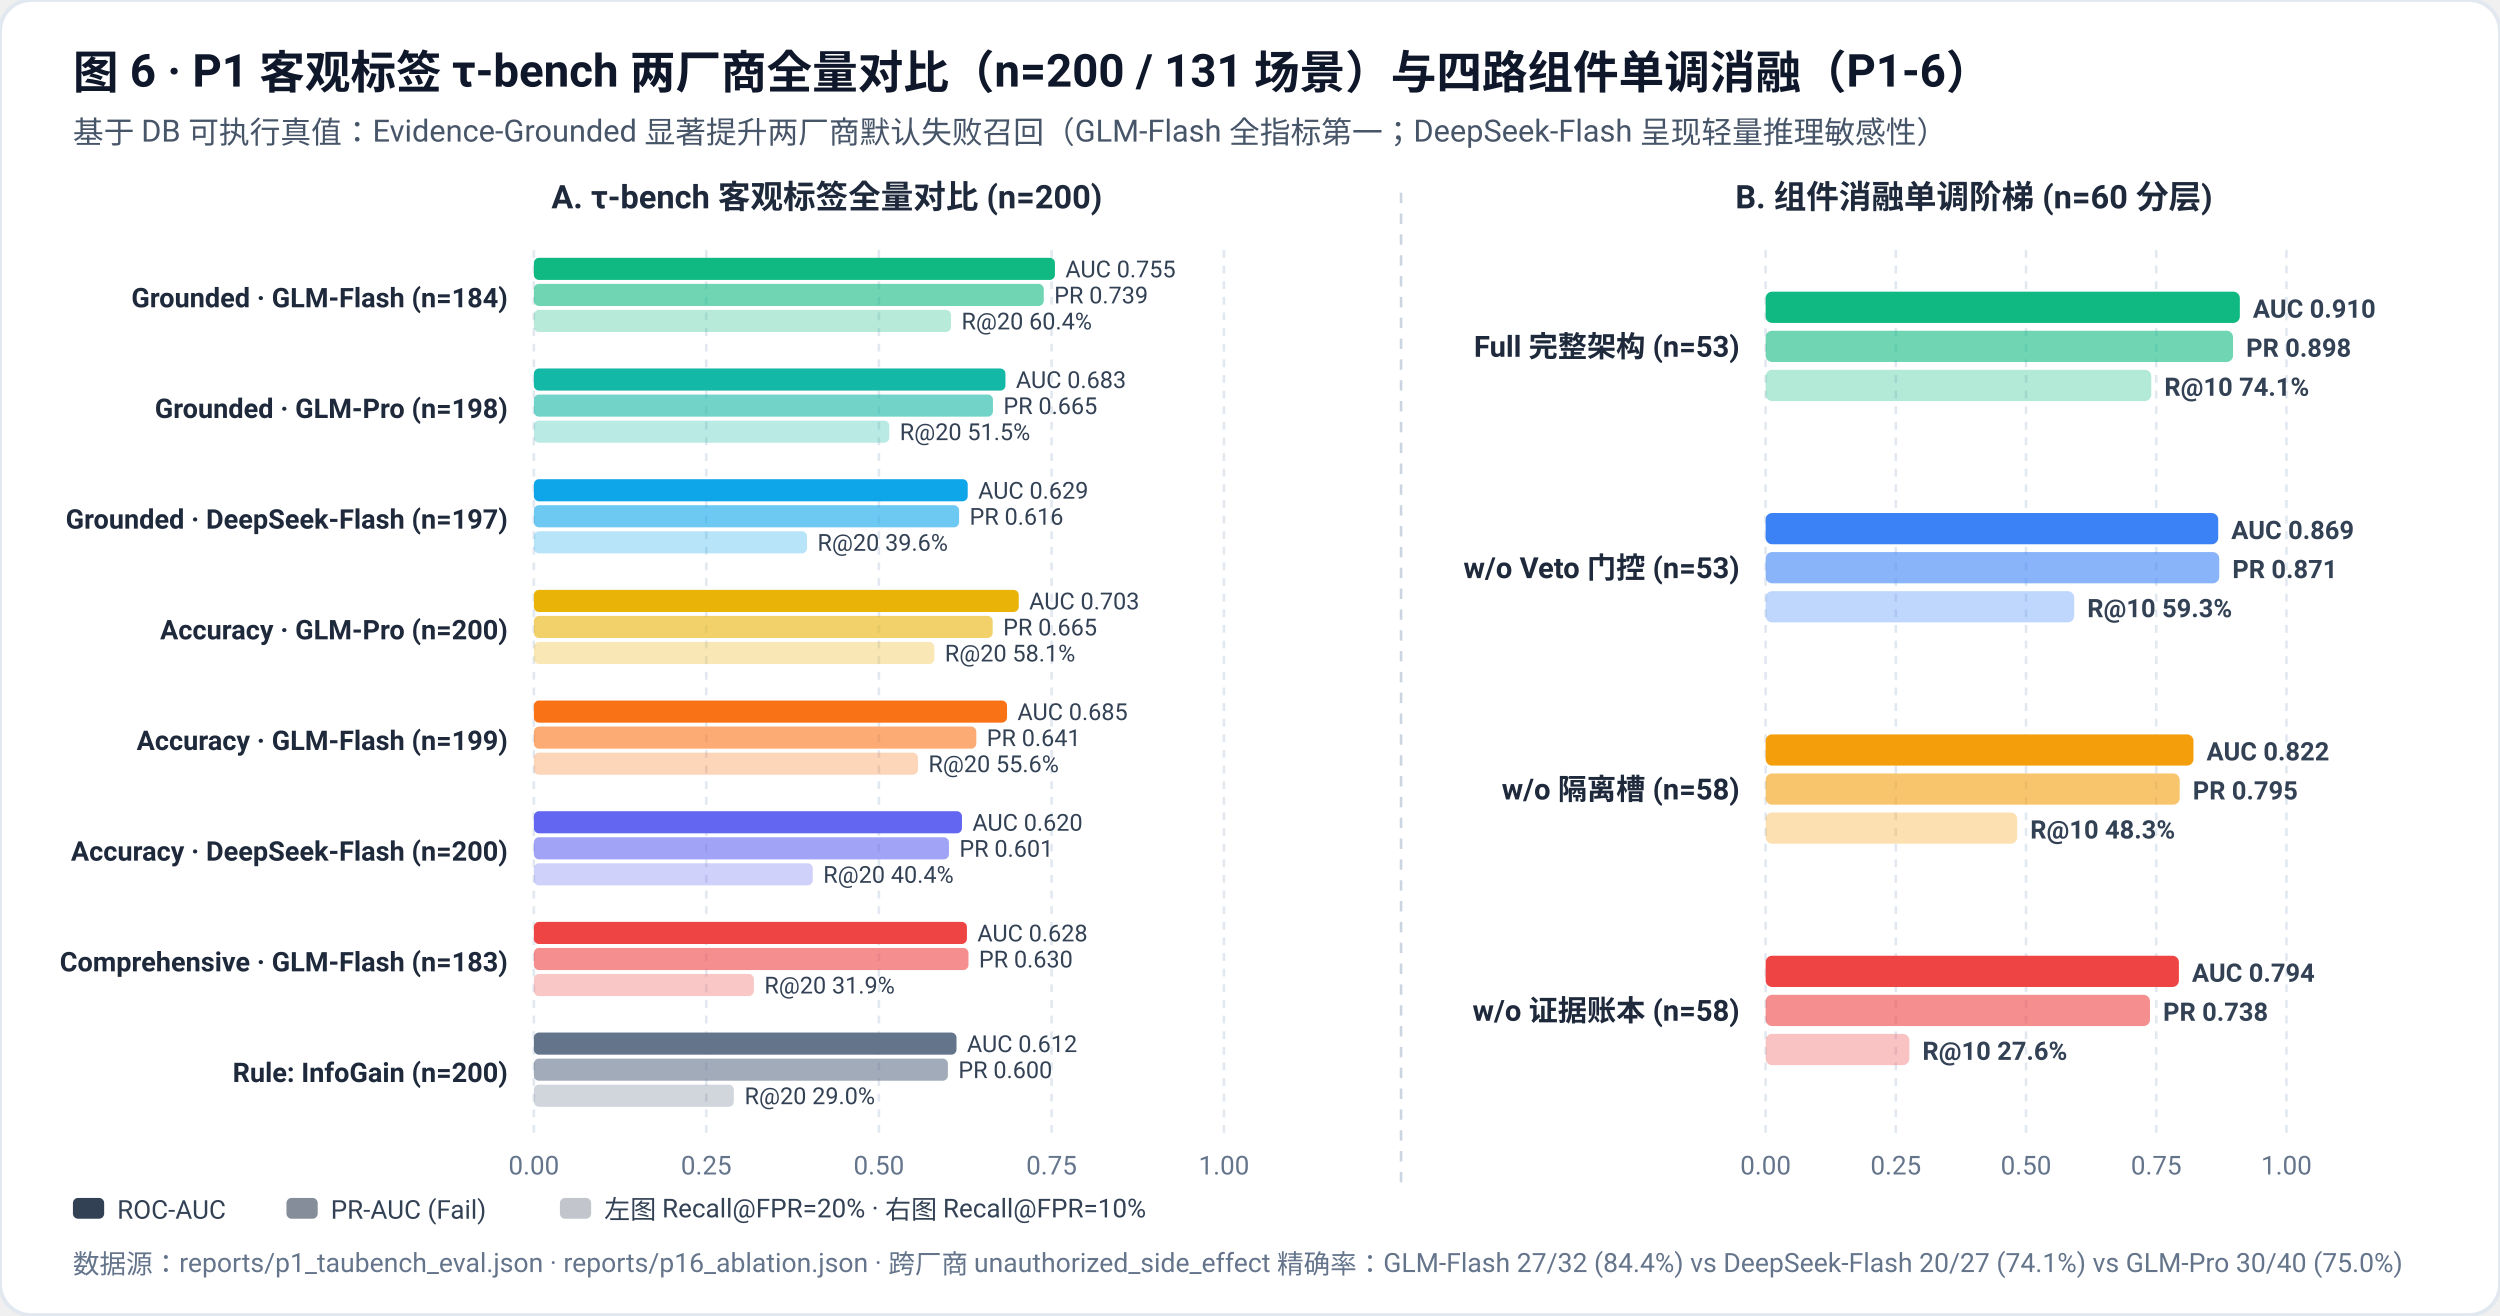
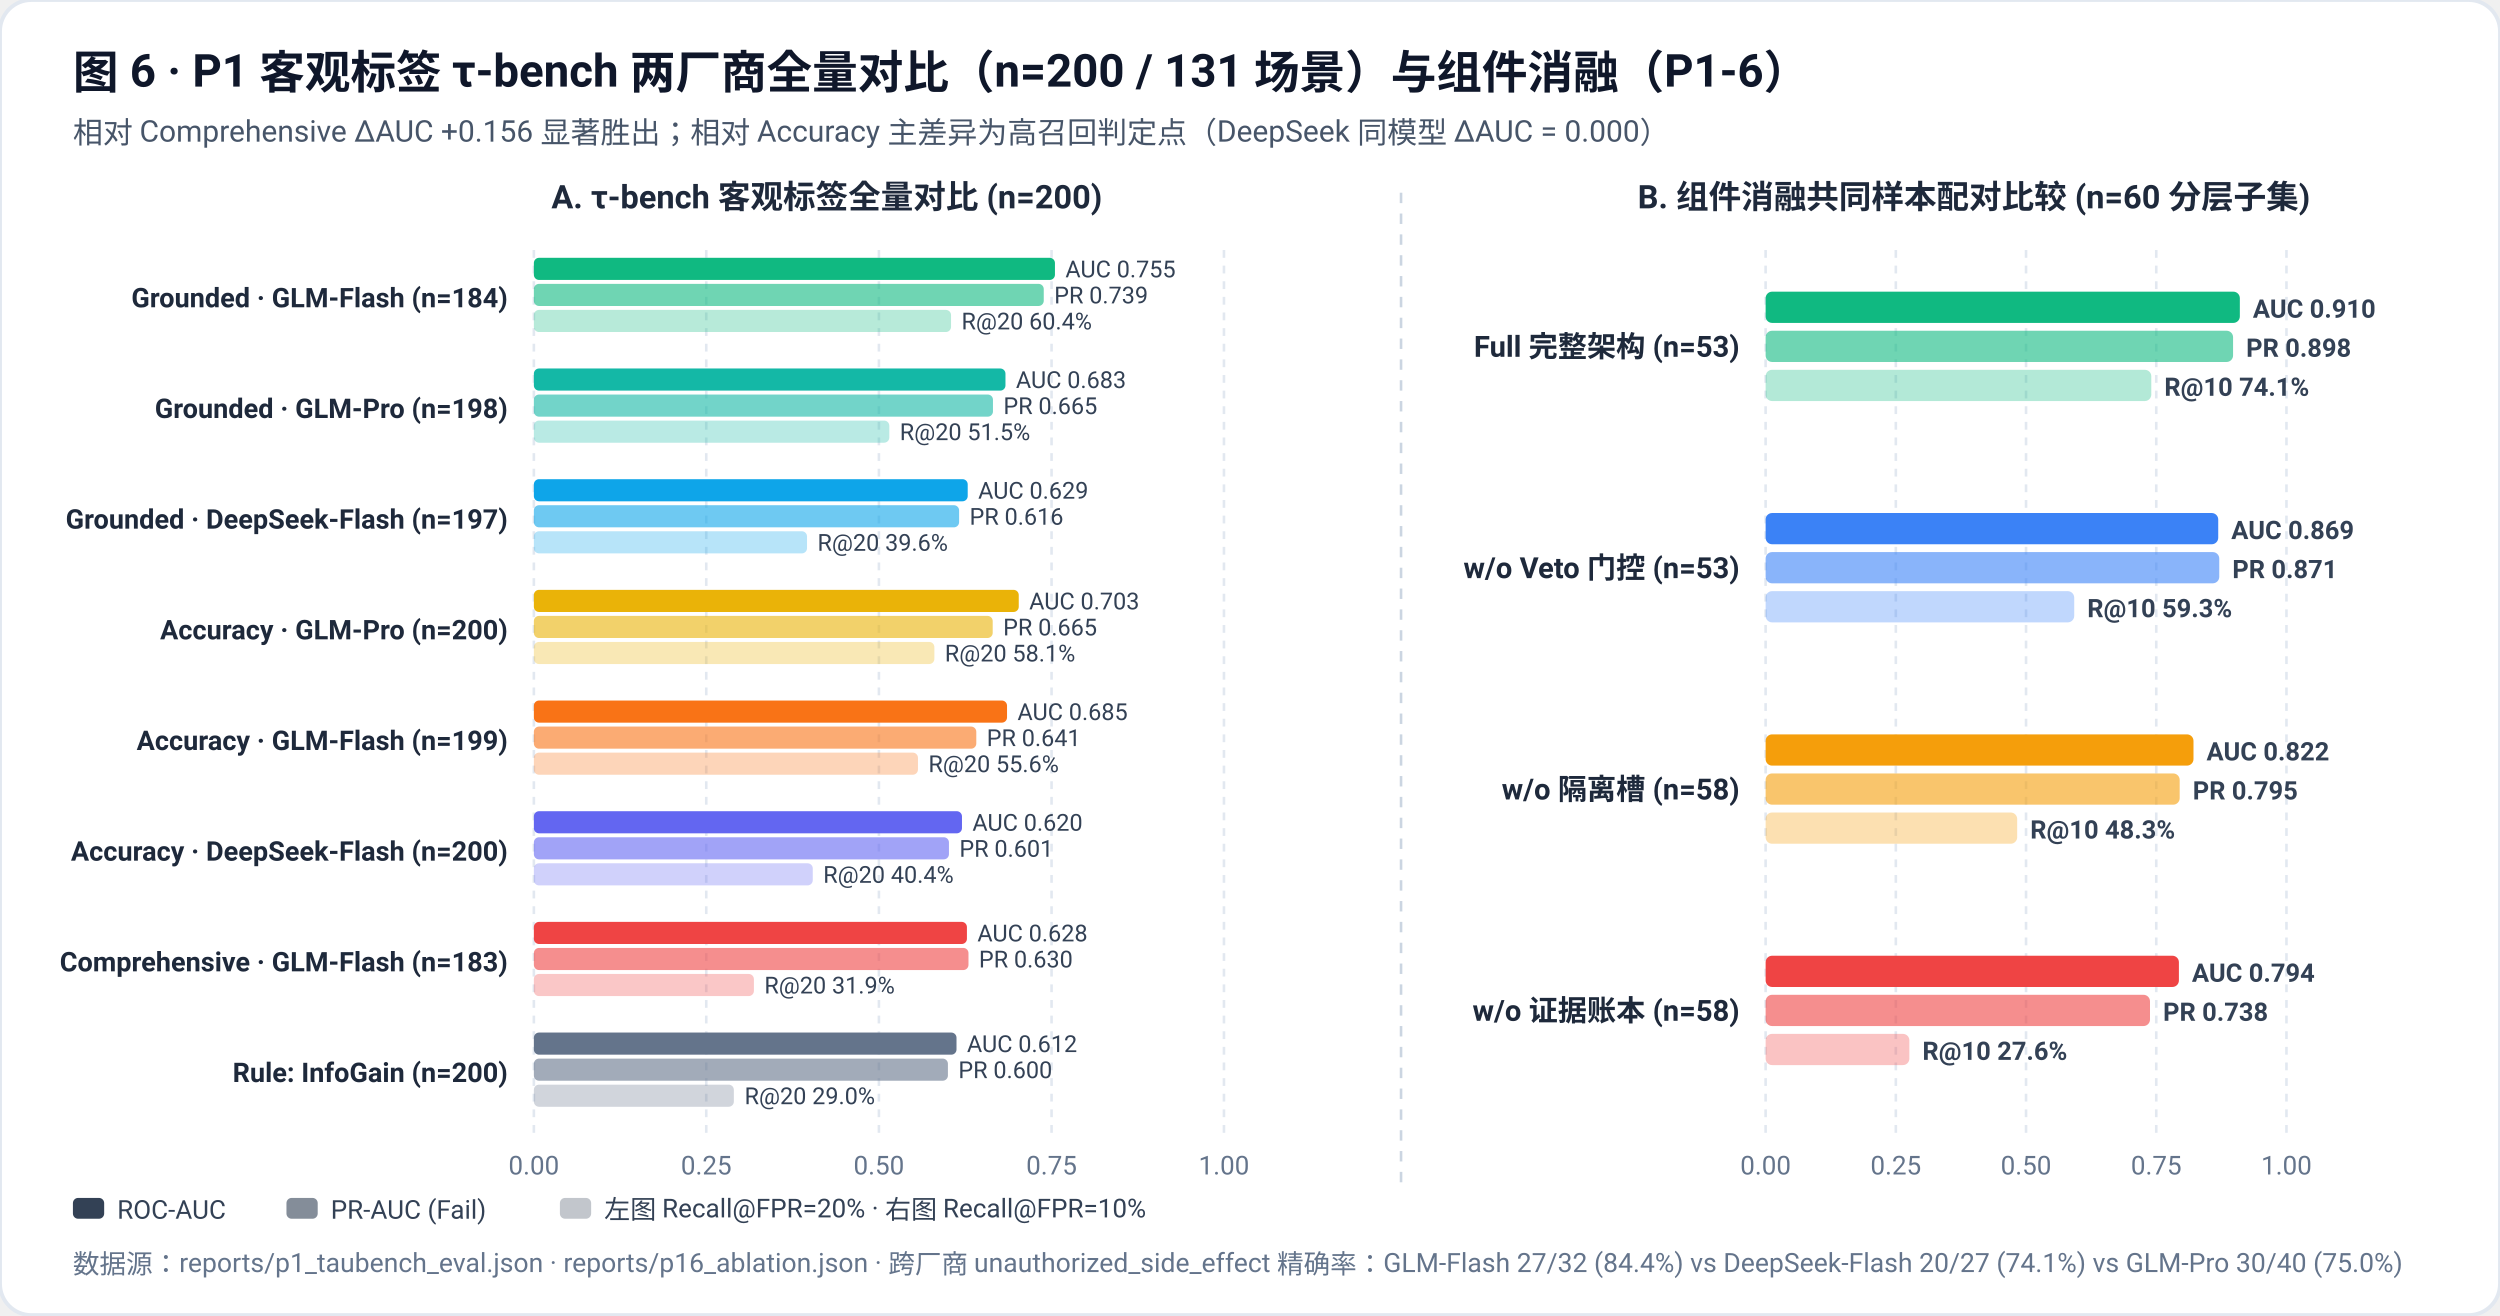
<svg xmlns="http://www.w3.org/2000/svg" viewBox="0 0 960 505" width="960" height="505" font-family="-apple-system,BlinkMacSystemFont,Segoe UI,Roboto,Helvetica,Arial,sans-serif">
  <rect width="960" height="505" rx="12" fill="#ffffff" stroke="#e2e8f0" stroke-width="1.5" />
-   <text x="28" y="34" font-size="17.5" font-weight="700" fill="#0f172a">图 6 · P1 客观标签 τ-bench 两厂商全量对比（n=200 / 131 场景）与四路组件单调消融（P1-6）</text>
-   <text x="28" y="55" font-size="11.8" fill="#475569">基于 DB 可执行真值：Evidence-Grounded 显著提升两厂商默认失败召回（GLM-Flash 全指标第一；DeepSeek-Flash 呈现轻量推理敏感性）</text>
+   <text x="28" y="34" font-size="17.5" font-weight="700" fill="#0f172a">图 6 · P1 客观标签 τ-bench 两厂商全量对比（n=200 / 131 场景）与组件消融（P1-6）</text>
+   <text x="28" y="55" font-size="11.5" fill="#475569">相对 Comprehensive ΔAUC +0.156 显著胜出；相对 Accuracy 主差异为高召回判定点（DeepSeek 同模型 ΔAUC = 0.000）</text>
  <text x="317.5" y="80" text-anchor="middle" font-size="12.5" font-weight="700" fill="#1e293b">A. τ-bench 客观标签全量对比 (n=200)</text>
  <line x1="205.0" y1="96" x2="205.0" y2="436" stroke="#e2e8f0" stroke-dasharray="3,3" />
  <text x="205.0" y="451" text-anchor="middle" font-size="10" fill="#64748b">0.00</text>
  <line x1="271.2" y1="96" x2="271.2" y2="436" stroke="#e2e8f0" stroke-dasharray="3,3" />
  <text x="271.2" y="451" text-anchor="middle" font-size="10" fill="#64748b">0.25</text>
  <line x1="337.5" y1="96" x2="337.5" y2="436" stroke="#e2e8f0" stroke-dasharray="3,3" />
  <text x="337.5" y="451" text-anchor="middle" font-size="10" fill="#64748b">0.50</text>
  <line x1="403.8" y1="96" x2="403.8" y2="436" stroke="#e2e8f0" stroke-dasharray="3,3" />
  <text x="403.8" y="451" text-anchor="middle" font-size="10" fill="#64748b">0.75</text>
  <line x1="470.0" y1="96" x2="470.0" y2="436" stroke="#e2e8f0" stroke-dasharray="3,3" />
  <text x="470.0" y="451" text-anchor="middle" font-size="10" fill="#64748b">1.00</text>
  <text x="195" y="118.0" text-anchor="end" font-size="10.4" font-weight="600" fill="#1e293b">Grounded · GLM-Flash (n=184)</text>
  <rect x="205" y="99.0" width="200.1" height="8.5" rx="2" fill="#10b981" fill-opacity="1.0" />
  <text x="409.1" y="106.5" font-size="9" fill="#334155">AUC 0.755</text>
  <rect x="205" y="109.0" width="195.8" height="8.5" rx="2" fill="#10b981" fill-opacity="0.60" />
  <text x="404.8" y="116.5" font-size="9" fill="#334155">PR 0.739</text>
  <rect x="205" y="119.0" width="160.2" height="8.5" rx="2" fill="#10b981" fill-opacity="0.30" />
  <text x="369.2" y="126.5" font-size="9" fill="#334155">R@20 60.4%</text>
  <text x="195" y="160.5" text-anchor="end" font-size="10.4" font-weight="600" fill="#1e293b">Grounded · GLM-Pro (n=198)</text>
  <rect x="205" y="141.5" width="181.1" height="8.5" rx="2" fill="#14b8a6" fill-opacity="1.0" />
  <text x="390.1" y="149.0" font-size="9" fill="#334155">AUC 0.683</text>
  <rect x="205" y="151.5" width="176.3" height="8.5" rx="2" fill="#14b8a6" fill-opacity="0.60" />
  <text x="385.3" y="159.0" font-size="9" fill="#334155">PR 0.665</text>
  <rect x="205" y="161.5" width="136.5" height="8.5" rx="2" fill="#14b8a6" fill-opacity="0.30" />
  <text x="345.5" y="169.0" font-size="9" fill="#334155">R@20 51.5%</text>
  <text x="195" y="203.0" text-anchor="end" font-size="10.4" font-weight="600" fill="#1e293b">Grounded · DeepSeek-Flash (n=197)</text>
  <rect x="205" y="184.0" width="166.6" height="8.5" rx="2" fill="#0ea5e9" fill-opacity="1.0" />
  <text x="375.6" y="191.5" font-size="9" fill="#334155">AUC 0.629</text>
  <rect x="205" y="194.0" width="163.3" height="8.5" rx="2" fill="#0ea5e9" fill-opacity="0.60" />
  <text x="372.3" y="201.5" font-size="9" fill="#334155">PR 0.616</text>
  <rect x="205" y="204.0" width="104.9" height="8.5" rx="2" fill="#0ea5e9" fill-opacity="0.30" />
  <text x="313.9" y="211.5" font-size="9" fill="#334155">R@20 39.6%</text>
  <text x="195" y="245.5" text-anchor="end" font-size="10.4" font-weight="600" fill="#1e293b">Accuracy · GLM-Pro (n=200)</text>
  <rect x="205" y="226.5" width="186.2" height="8.5" rx="2" fill="#eab308" fill-opacity="1.0" />
  <text x="395.2" y="234.0" font-size="9" fill="#334155">AUC 0.703</text>
  <rect x="205" y="236.5" width="176.2" height="8.5" rx="2" fill="#eab308" fill-opacity="0.60" />
  <text x="385.2" y="244.0" font-size="9" fill="#334155">PR 0.665</text>
  <rect x="205" y="246.5" width="153.8" height="8.5" rx="2" fill="#eab308" fill-opacity="0.30" />
  <text x="362.8" y="254.0" font-size="9" fill="#334155">R@20 58.1%</text>
  <text x="195" y="288.0" text-anchor="end" font-size="10.4" font-weight="600" fill="#1e293b">Accuracy · GLM-Flash (n=199)</text>
  <rect x="205" y="269.0" width="181.7" height="8.5" rx="2" fill="#f97316" fill-opacity="1.0" />
  <text x="390.7" y="276.5" font-size="9" fill="#334155">AUC 0.685</text>
  <rect x="205" y="279.0" width="169.9" height="8.5" rx="2" fill="#f97316" fill-opacity="0.60" />
  <text x="378.9" y="286.5" font-size="9" fill="#334155">PR 0.641</text>
  <rect x="205" y="289.0" width="147.5" height="8.5" rx="2" fill="#f97316" fill-opacity="0.30" />
  <text x="356.5" y="296.5" font-size="9" fill="#334155">R@20 55.6%</text>
  <text x="195" y="330.5" text-anchor="end" font-size="10.4" font-weight="600" fill="#1e293b">Accuracy · DeepSeek-Flash (n=200)</text>
  <rect x="205" y="311.5" width="164.4" height="8.5" rx="2" fill="#6366f1" fill-opacity="1.0" />
  <text x="373.4" y="319.0" font-size="9" fill="#334155">AUC 0.620</text>
  <rect x="205" y="321.5" width="159.4" height="8.5" rx="2" fill="#6366f1" fill-opacity="0.60" />
  <text x="368.4" y="329.0" font-size="9" fill="#334155">PR 0.601</text>
  <rect x="205" y="331.5" width="107.1" height="8.5" rx="2" fill="#6366f1" fill-opacity="0.30" />
  <text x="316.1" y="339.0" font-size="9" fill="#334155">R@20 40.4%</text>
  <text x="195" y="373.0" text-anchor="end" font-size="10.4" font-weight="600" fill="#1e293b">Comprehensive · GLM-Flash (n=183)</text>
  <rect x="205" y="354.0" width="166.3" height="8.5" rx="2" fill="#ef4444" fill-opacity="1.0" />
  <text x="375.3" y="361.5" font-size="9" fill="#334155">AUC 0.628</text>
  <rect x="205" y="364.0" width="166.9" height="8.5" rx="2" fill="#ef4444" fill-opacity="0.60" />
  <text x="375.9" y="371.5" font-size="9" fill="#334155">PR 0.630</text>
  <rect x="205" y="374.0" width="84.5" height="8.5" rx="2" fill="#ef4444" fill-opacity="0.30" />
  <text x="293.5" y="381.5" font-size="9" fill="#334155">R@20 31.9%</text>
  <text x="195" y="415.5" text-anchor="end" font-size="10.4" font-weight="600" fill="#1e293b">Rule: InfoGain (n=200)</text>
  <rect x="205" y="396.5" width="162.3" height="8.5" rx="2" fill="#64748b" fill-opacity="1.0" />
  <text x="371.3" y="404.0" font-size="9" fill="#334155">AUC 0.612</text>
  <rect x="205" y="406.5" width="159.0" height="8.5" rx="2" fill="#64748b" fill-opacity="0.60" />
  <text x="368.0" y="414.0" font-size="9" fill="#334155">PR 0.600</text>
  <rect x="205" y="416.5" width="76.8" height="8.5" rx="2" fill="#64748b" fill-opacity="0.30" />
  <text x="285.9" y="424.0" font-size="9" fill="#334155">R@20 29.0%</text>
  <line x1="538" y1="74" x2="538" y2="455" stroke="#cbd5e1" stroke-dasharray="4,4" />
-   <text x="758.0" y="80" text-anchor="middle" font-size="12.5" font-weight="700" fill="#1e293b">B. 组件消融单调阶梯 (n=60 分层)</text>
+   <text x="758.0" y="80" text-anchor="middle" font-size="12.5" font-weight="700" fill="#1e293b">B. 组件消融共同样本配对比较 (n=60 分层子集)</text>
  <line x1="678.0" y1="96" x2="678.0" y2="436" stroke="#e2e8f0" stroke-dasharray="3,3" />
  <text x="678.0" y="451" text-anchor="middle" font-size="10" fill="#64748b">0.00</text>
  <line x1="728.0" y1="96" x2="728.0" y2="436" stroke="#e2e8f0" stroke-dasharray="3,3" />
  <text x="728.0" y="451" text-anchor="middle" font-size="10" fill="#64748b">0.25</text>
  <line x1="778.0" y1="96" x2="778.0" y2="436" stroke="#e2e8f0" stroke-dasharray="3,3" />
  <text x="778.0" y="451" text-anchor="middle" font-size="10" fill="#64748b">0.50</text>
  <line x1="828.0" y1="96" x2="828.0" y2="436" stroke="#e2e8f0" stroke-dasharray="3,3" />
  <text x="828.0" y="451" text-anchor="middle" font-size="10" fill="#64748b">0.75</text>
  <line x1="878.0" y1="96" x2="878.0" y2="436" stroke="#e2e8f0" stroke-dasharray="3,3" />
  <text x="878.0" y="451" text-anchor="middle" font-size="10" fill="#64748b">1.00</text>
  <text x="668" y="137.0" text-anchor="end" font-size="11.2" font-weight="600" fill="#1e293b">Full 完整架构 (n=53)</text>
  <rect x="678" y="112.0" width="182.1" height="12" rx="2.5" fill="#10b981" fill-opacity="1.0" />
  <text x="865.1" y="122.0" font-size="9.8" font-weight="600" fill="#334155">AUC 0.910</text>
  <rect x="678" y="127.0" width="179.5" height="12" rx="2.5" fill="#10b981" fill-opacity="0.60" />
  <text x="862.5" y="137.0" font-size="9.8" font-weight="600" fill="#334155">PR 0.898</text>
  <rect x="678" y="142.0" width="148.1" height="12" rx="2.5" fill="#10b981" fill-opacity="0.32" />
  <text x="831.1" y="152.0" font-size="9.8" font-weight="600" fill="#334155">R@10 74.1%</text>
  <text x="668" y="222.0" text-anchor="end" font-size="11.2" font-weight="600" fill="#1e293b">w/o Veto 门控 (n=53)</text>
  <rect x="678" y="197.0" width="173.8" height="12" rx="2.5" fill="#3b82f6" fill-opacity="1.0" />
  <text x="856.8" y="207.0" font-size="9.8" font-weight="600" fill="#334155">AUC 0.869</text>
  <rect x="678" y="212.0" width="174.2" height="12" rx="2.5" fill="#3b82f6" fill-opacity="0.60" />
  <text x="857.2" y="222.0" font-size="9.8" font-weight="600" fill="#334155">PR 0.871</text>
  <rect x="678" y="227.0" width="118.5" height="12" rx="2.5" fill="#3b82f6" fill-opacity="0.32" />
  <text x="801.5" y="237.0" font-size="9.8" font-weight="600" fill="#334155">R@10 59.3%</text>
  <text x="668" y="307.0" text-anchor="end" font-size="11.2" font-weight="600" fill="#1e293b">w/o 隔离槽 (n=58)</text>
  <rect x="678" y="282.0" width="164.3" height="12" rx="2.5" fill="#f59e0b" fill-opacity="1.0" />
  <text x="847.3" y="292.0" font-size="9.8" font-weight="600" fill="#334155">AUC 0.822</text>
  <rect x="678" y="297.0" width="159.0" height="12" rx="2.5" fill="#f59e0b" fill-opacity="0.60" />
  <text x="842.0" y="307.0" font-size="9.8" font-weight="600" fill="#334155">PR 0.795</text>
  <rect x="678" y="312.0" width="96.6" height="12" rx="2.5" fill="#f59e0b" fill-opacity="0.32" />
  <text x="779.6" y="322.0" font-size="9.8" font-weight="600" fill="#334155">R@10 48.3%</text>
  <text x="668" y="392.0" text-anchor="end" font-size="11.2" font-weight="600" fill="#1e293b">w/o 证据账本 (n=58)</text>
  <rect x="678" y="367.0" width="158.7" height="12" rx="2.5" fill="#ef4444" fill-opacity="1.0" />
  <text x="841.7" y="377.0" font-size="9.8" font-weight="600" fill="#334155">AUC 0.794</text>
  <rect x="678" y="382.0" width="147.6" height="12" rx="2.5" fill="#ef4444" fill-opacity="0.60" />
  <text x="830.6" y="392.0" font-size="9.8" font-weight="600" fill="#334155">PR 0.738</text>
  <rect x="678" y="397.0" width="55.2" height="12" rx="2.5" fill="#ef4444" fill-opacity="0.32" />
  <text x="738.2" y="407.0" font-size="9.8" font-weight="600" fill="#334155">R@10 27.6%</text>
  <rect x="28" y="460" width="12" height="8" rx="2" fill="#334155" fill-opacity="1.0" />
  <text x="45" y="468" font-size="10" fill="#334155">ROC-AUC</text>
  <rect x="110" y="460" width="12" height="8" rx="2" fill="#334155" fill-opacity="0.60" />
  <text x="127" y="468" font-size="10" fill="#334155">PR-AUC (Fail)</text>
  <rect x="215" y="460" width="12" height="8" rx="2" fill="#334155" fill-opacity="0.30" />
  <text x="232" y="468" font-size="10" fill="#334155">左图 Recall@FPR=20% · 右图 Recall@FPR=10%</text>
  <text x="28" y="489" font-size="10.2" fill="#64748b">数据源：reports/p1_taubench_eval.json · reports/p16_ablation.json · 跨厂商 unauthorized_side_effect 精确率：GLM-Flash 27/32 (84.4%) vs DeepSeek-Flash 20/27 (74.1%) vs GLM-Pro 30/40 (75.0%)</text>
</svg>
